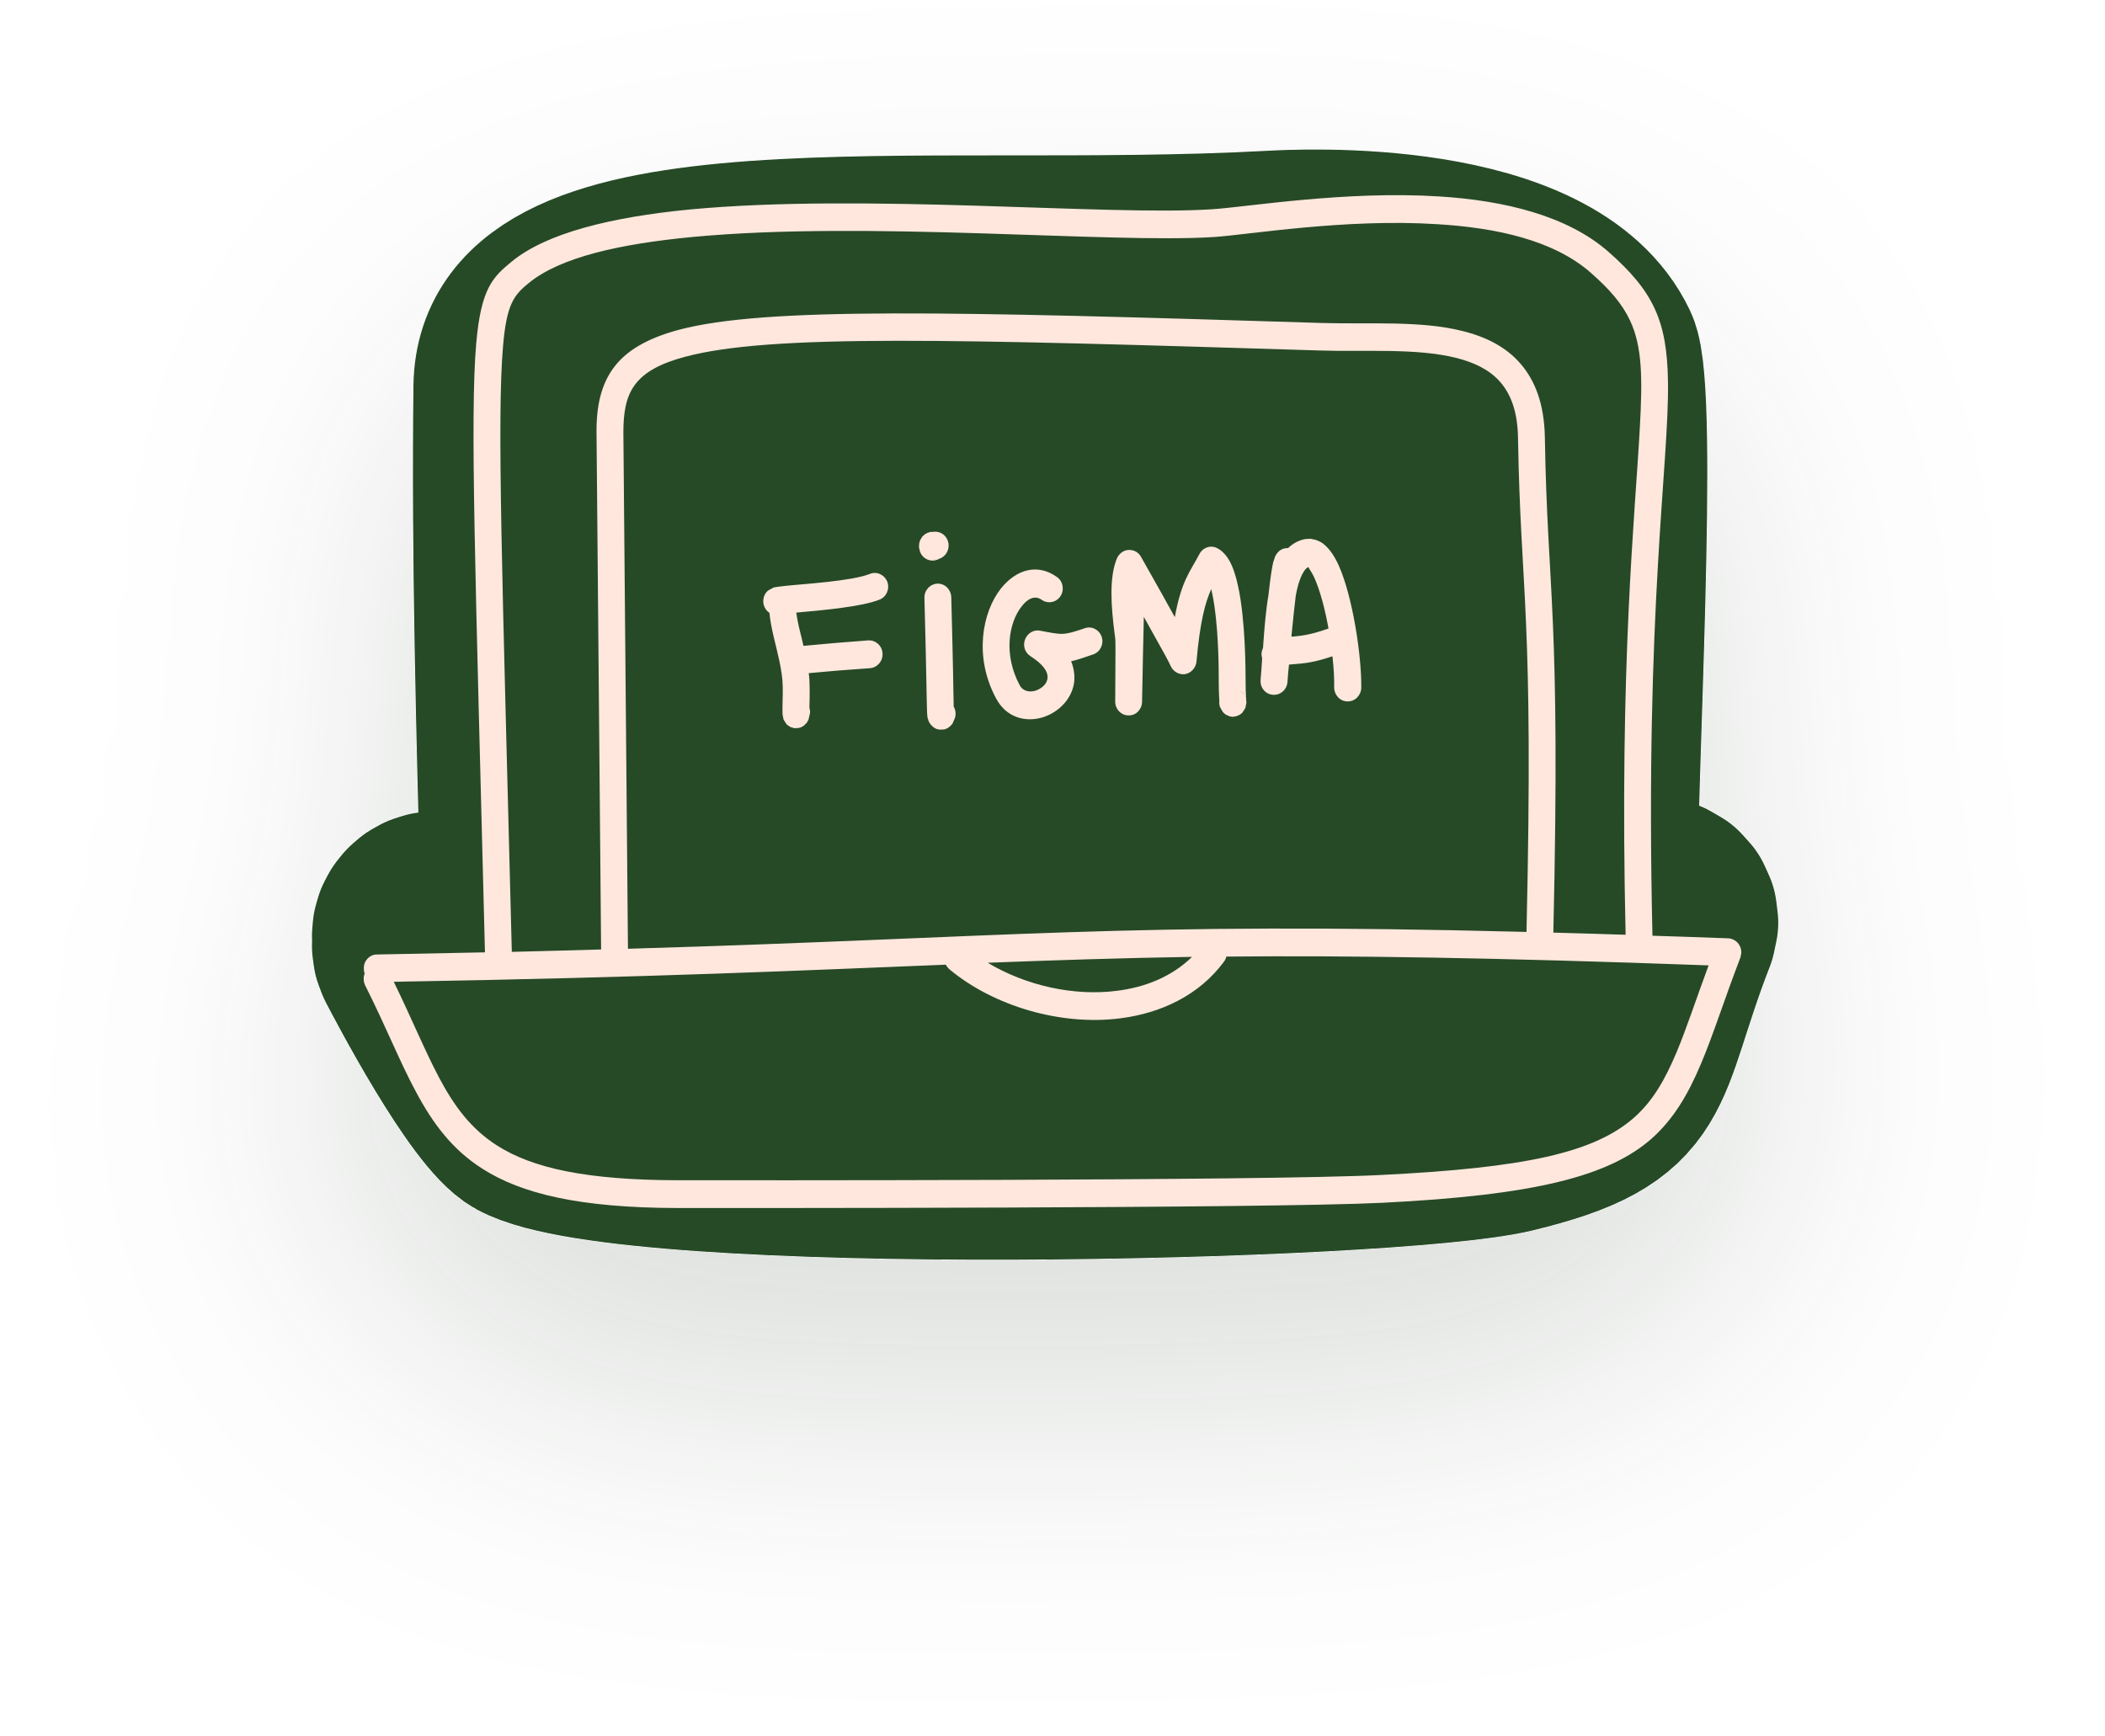
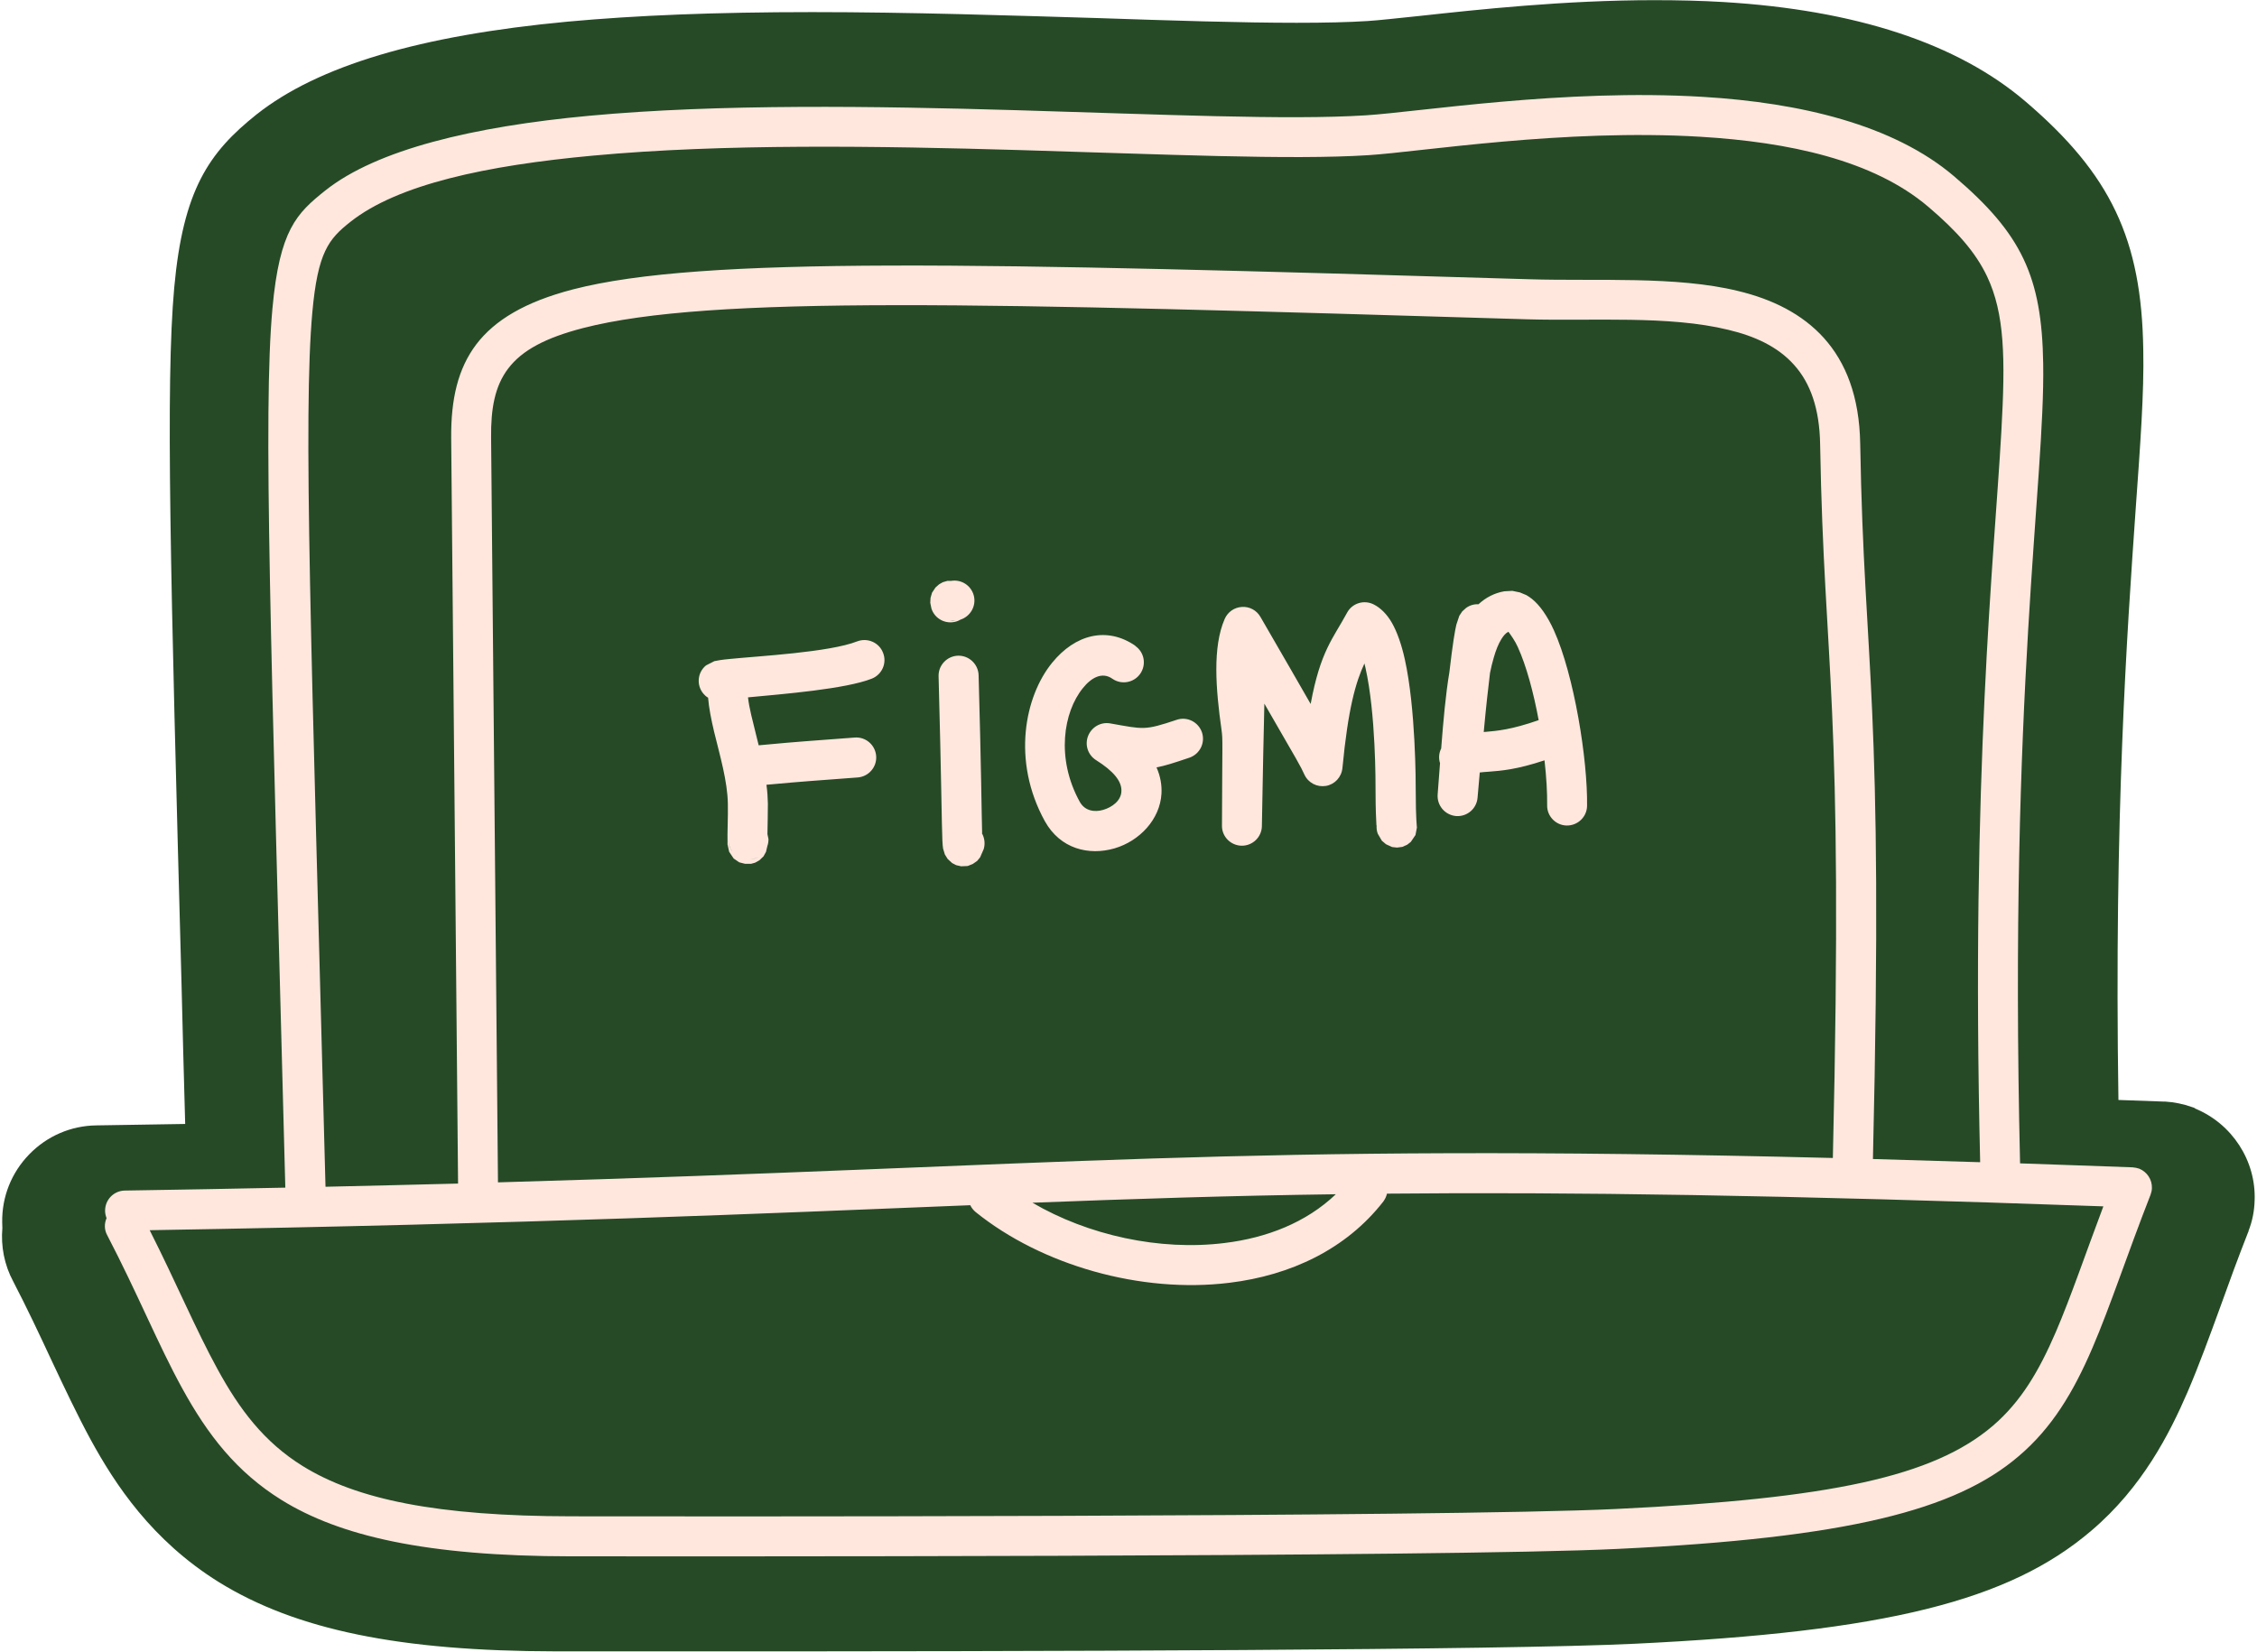
- <svg xmlns="http://www.w3.org/2000/svg" width="57" height="47" viewBox="0 0 57 47" fill="none">
-   <g filter="url(#filter0_d_764_700)">
-     <path fill-rule="evenodd" clip-rule="evenodd" d="M10.956 25.458L10.945 25.355L10.96 25.177L11.008 25.011L11.087 24.862L11.192 24.731L11.319 24.621L11.466 24.538L11.63 24.485L11.808 24.463C12.532 24.453 13.226 24.439 13.89 24.426C13.767 19.778 13.638 15.127 13.693 10.477C13.752 5.484 24.822 7.1 34.432 6.579C35.192 6.538 41.934 6.174 43.504 9.476C44.057 10.645 43.429 21.547 43.48 24.037C43.911 24.052 44.355 24.067 44.811 24.085L45.098 24.144L45.334 24.282L45.511 24.479L45.621 24.722L45.654 24.991L45.594 25.278C44.147 28.983 44.784 29.968 40.894 30.899C37.64 31.676 17.03 32.151 14.102 30.559C13.143 30.038 11.245 26.388 11.041 25.998L10.971 25.812L10.945 25.62L10.956 25.458Z" fill="#264A26" stroke="#264A26" stroke-width="4.996" stroke-miterlimit="2" stroke-linejoin="round" />
-     <path fill-rule="evenodd" clip-rule="evenodd" d="M47.129 25.926C46.691 27.07 46.395 28.015 46.064 28.799C45.71 29.642 45.319 30.304 44.722 30.837C43.57 31.847 41.595 32.368 37.416 32.574C34.254 32.728 19.865 32.715 18.34 32.715C15.692 32.709 14.126 32.329 13.067 31.654C12.246 31.133 11.72 30.426 11.258 29.558C10.821 28.748 10.443 27.784 9.887 26.684C9.84 26.581 9.834 26.466 9.875 26.363C9.858 26.324 9.852 26.279 9.852 26.228C9.846 26.022 10.005 25.849 10.206 25.849C11.241 25.829 12.21 25.81 13.132 25.791C12.872 15.491 12.725 11.241 12.896 9.293C13.026 7.815 13.339 7.506 13.859 7.082C14.799 6.31 16.555 5.879 18.671 5.674C23.412 5.224 30.003 5.854 32.823 5.667C33.798 5.603 36.441 5.159 38.971 5.32C40.732 5.429 42.435 5.841 43.546 6.812C44.776 7.892 45.142 8.695 45.166 10.328C45.201 12.553 44.539 16.455 44.746 25.341C45.408 25.36 46.088 25.386 46.797 25.411C46.839 25.411 46.88 25.424 46.916 25.437C47.063 25.495 47.158 25.643 47.152 25.803C47.146 25.842 47.14 25.881 47.129 25.926ZM10.662 26.588C11.146 27.578 11.501 28.452 11.897 29.198C12.299 29.95 12.742 30.561 13.452 31.018C14.427 31.641 15.887 31.956 18.34 31.963C19.865 31.963 34.224 31.982 37.381 31.821C41.306 31.628 43.168 31.217 44.25 30.265C44.764 29.809 45.089 29.23 45.396 28.504C45.674 27.841 45.928 27.057 46.266 26.144C40.437 25.932 36.5 25.874 33.207 25.906C33.195 25.958 33.172 26.009 33.136 26.054C32.463 26.954 31.446 27.436 30.334 27.578C28.727 27.784 26.912 27.25 25.712 26.253C25.67 26.215 25.635 26.17 25.611 26.125C21.911 26.273 17.643 26.472 10.662 26.588ZM32.279 25.913C30.334 25.945 28.585 26.003 26.746 26.073C27.763 26.684 29.069 26.986 30.246 26.832C31.02 26.736 31.735 26.446 32.279 25.913ZM13.859 25.778C14.711 25.759 15.515 25.733 16.277 25.713L16.153 11.717C16.147 10.997 16.277 10.418 16.614 9.962C16.945 9.512 17.495 9.171 18.376 8.933C20.729 8.31 25.694 8.432 35.797 8.747C37.038 8.785 38.474 8.676 39.603 8.965C40.236 9.12 40.78 9.396 41.17 9.846C41.566 10.303 41.814 10.933 41.832 11.833C41.903 16.128 42.263 16.481 42.062 25.257C42.689 25.27 43.339 25.296 44.019 25.315C43.848 17.934 44.273 13.999 44.403 11.601C44.48 10.226 44.468 9.39 44.143 8.689C43.93 8.232 43.593 7.84 43.073 7.384C42.068 6.503 40.52 6.169 38.929 6.072C36.435 5.911 33.828 6.355 32.87 6.419C30.056 6.599 23.471 5.969 18.736 6.419C16.797 6.606 15.178 6.959 14.315 7.667C13.918 7.988 13.718 8.239 13.623 9.358C13.452 11.299 13.599 15.523 13.859 25.778ZM17.004 25.694C27.343 25.392 30.358 24.955 41.335 25.238C41.536 16.488 41.176 16.128 41.105 11.846C41.093 11.171 40.922 10.688 40.626 10.348C40.331 10.007 39.911 9.814 39.432 9.692C38.344 9.422 36.967 9.531 35.779 9.493C25.788 9.184 20.882 9.043 18.559 9.66C17.879 9.84 17.448 10.078 17.194 10.418C16.945 10.753 16.88 11.183 16.88 11.711L17.004 25.694ZM25.824 19.136C25.877 19.226 25.889 19.336 25.86 19.439L25.794 19.593L25.741 19.657L25.658 19.721L25.57 19.754L25.446 19.76L25.357 19.741L25.286 19.702L25.203 19.625L25.15 19.541L25.115 19.432C25.109 19.4 25.109 19.349 25.103 19.278C25.091 18.982 25.085 18.133 25.032 16.192C25.026 15.986 25.186 15.812 25.387 15.806C25.587 15.8 25.753 15.967 25.759 16.172C25.806 17.934 25.818 18.783 25.824 19.136ZM20.835 16.597C20.805 16.578 20.776 16.552 20.752 16.52C20.622 16.359 20.646 16.121 20.799 15.992L20.953 15.909C20.994 15.902 21.095 15.883 21.237 15.87C21.763 15.812 23.046 15.742 23.554 15.543C23.737 15.465 23.95 15.562 24.027 15.755C24.098 15.947 24.003 16.166 23.82 16.237C23.335 16.436 22.212 16.532 21.562 16.59C21.586 16.79 21.645 17.034 21.71 17.291C21.727 17.355 21.739 17.426 21.757 17.491C22.585 17.413 22.614 17.413 23.507 17.343C23.708 17.33 23.885 17.484 23.897 17.69C23.915 17.896 23.761 18.076 23.566 18.095C22.703 18.159 22.65 18.159 21.899 18.23C21.917 18.352 21.922 18.468 21.922 18.584C21.928 18.776 21.923 18.963 21.917 19.156L21.934 19.252C21.94 19.297 21.929 19.342 21.917 19.381L21.893 19.49L21.846 19.573L21.769 19.651L21.692 19.696L21.621 19.715L21.509 19.721L21.402 19.689L21.302 19.619L21.219 19.49L21.189 19.349C21.183 19.098 21.201 18.841 21.195 18.59C21.189 18.159 21.048 17.664 20.947 17.233C20.894 17.002 20.853 16.79 20.835 16.597ZM21.278 19.483C21.237 19.419 21.207 19.349 21.207 19.265C21.213 19.381 21.255 19.445 21.278 19.483ZM21.769 19.573C21.722 19.606 21.669 19.625 21.609 19.631C21.663 19.625 21.716 19.612 21.769 19.573ZM34.904 17.998C34.886 18.153 34.874 18.307 34.862 18.474C34.845 18.68 34.667 18.834 34.467 18.815C34.266 18.802 34.118 18.622 34.135 18.416V18.41C34.153 18.211 34.165 18.018 34.177 17.825C34.147 17.728 34.159 17.632 34.2 17.548C34.236 17.021 34.277 16.532 34.348 16.115C34.407 15.575 34.449 15.337 34.478 15.221L34.532 15.06L34.585 14.977L34.65 14.912C34.72 14.861 34.797 14.842 34.88 14.842C35.016 14.713 35.17 14.63 35.353 14.597L35.495 14.591L35.637 14.623L35.755 14.675C35.791 14.694 35.826 14.72 35.855 14.745C35.997 14.861 36.139 15.06 36.258 15.33C36.63 16.172 36.872 17.767 36.861 18.628C36.855 18.834 36.689 19.001 36.488 18.995C36.287 18.995 36.127 18.821 36.127 18.616C36.133 18.384 36.116 18.088 36.08 17.773C35.572 17.947 35.294 17.966 35.058 17.985C35.004 17.992 34.957 17.992 34.904 17.998ZM35.974 17.021C35.879 16.5 35.749 15.999 35.59 15.645C35.542 15.536 35.459 15.414 35.424 15.356C35.371 15.388 35.33 15.433 35.294 15.497C35.235 15.587 35.193 15.71 35.152 15.845C35.128 15.935 35.105 16.031 35.087 16.134C35.052 16.404 35.016 16.764 34.969 17.24C34.981 17.24 34.992 17.24 35.004 17.24C35.217 17.22 35.471 17.201 35.974 17.021ZM25.262 14.405C25.451 14.372 25.629 14.488 25.676 14.681C25.724 14.874 25.617 15.073 25.434 15.131C25.416 15.144 25.387 15.157 25.363 15.163C25.174 15.227 24.967 15.118 24.908 14.925L24.884 14.816L24.89 14.72L24.914 14.63L24.979 14.527L25.044 14.469L25.115 14.43L25.197 14.405H25.262ZM25.351 15.144L25.245 15.15C25.286 15.15 25.316 15.15 25.351 15.144ZM28.62 15.626C28.786 15.742 28.827 15.98 28.715 16.147C28.597 16.32 28.372 16.359 28.206 16.243C28.017 16.108 27.816 16.224 27.669 16.417C27.308 16.867 27.172 17.735 27.609 18.551C27.698 18.725 27.881 18.751 28.035 18.706C28.194 18.654 28.354 18.532 28.366 18.358C28.378 18.166 28.224 17.979 27.899 17.767C27.751 17.671 27.692 17.484 27.757 17.317C27.822 17.15 27.987 17.047 28.159 17.079C28.774 17.195 28.78 17.214 29.371 17.015C29.56 16.944 29.767 17.053 29.832 17.246C29.897 17.445 29.791 17.658 29.602 17.722C29.33 17.818 29.152 17.876 29.004 17.908C29.075 18.082 29.099 18.249 29.093 18.397C29.069 18.886 28.691 19.284 28.236 19.426C27.775 19.567 27.249 19.439 26.971 18.911C26.362 17.78 26.604 16.571 27.101 15.941C27.52 15.414 28.1 15.253 28.62 15.626ZM33.018 18.995C33.012 18.898 33.001 18.693 33.001 18.371C33.001 18.198 33.006 16.899 32.817 16.038C32.811 16.012 32.805 15.98 32.799 15.954C32.64 16.308 32.498 16.803 32.398 17.921C32.38 18.088 32.255 18.224 32.096 18.256C31.93 18.281 31.771 18.191 31.7 18.037C31.623 17.87 31.605 17.838 30.973 16.706C30.961 17.24 30.943 17.985 30.925 19.001C30.925 19.001 30.925 19.001 30.925 19.008C30.92 19.213 30.76 19.381 30.559 19.374C30.358 19.374 30.198 19.207 30.198 19.001C30.198 18.995 30.198 18.995 30.198 18.995C30.204 17.394 30.216 17.394 30.187 17.201C30.086 16.43 30.027 15.645 30.246 15.118C30.305 14.99 30.423 14.9 30.559 14.893C30.701 14.887 30.831 14.957 30.896 15.079C31.322 15.832 31.611 16.346 31.812 16.713C31.995 15.716 32.226 15.485 32.48 15.002C32.575 14.822 32.794 14.752 32.965 14.848C33.089 14.912 33.202 15.028 33.296 15.195C33.391 15.369 33.467 15.6 33.526 15.877C33.727 16.796 33.728 18.185 33.728 18.371C33.728 18.86 33.751 19.014 33.751 19.034L33.721 19.175L33.639 19.304L33.574 19.355L33.485 19.394L33.385 19.413L33.296 19.4L33.184 19.349L33.113 19.284L33.036 19.149C33.018 19.098 33.012 19.046 33.018 18.995ZM33.58 18.712C33.645 18.757 33.698 18.815 33.721 18.898C33.692 18.802 33.639 18.744 33.58 18.712Z" fill="#FFE7DE" />
-   </g>
-   <defs>
-     <filter id="filter0_d_764_700" x="0.447" y="0.049" width="55.704" height="46.066" filterUnits="userSpaceOnUse" color-interpolation-filters="sRGB">
-       <feFlood flood-opacity="0" result="BackgroundImageFix" />
-       <feColorMatrix in="SourceAlpha" type="matrix" values="0 0 0 0 0 0 0 0 0 0 0 0 0 0 0 0 0 0 127 0" result="hardAlpha" />
-       <feOffset dy="4" />
-       <feGaussianBlur stdDeviation="4" />
-       <feComposite in2="hardAlpha" operator="out" />
-       <feColorMatrix type="matrix" values="0 0 0 0 0.119 0 0 0 0 0.204 0 0 0 0 0.119 0 0 0 0.16 0" />
-       <feBlend mode="normal" in2="BackgroundImageFix" result="effect1_dropShadow_764_700" />
-       <feBlend mode="normal" in="SourceGraphic" in2="effect1_dropShadow_764_700" result="shape" />
-     </filter>
-   </defs>
+ <svg xmlns="http://www.w3.org/2000/svg" width="41" height="30" viewBox="0 0 41 30" fill="none">
+   <path d="M39.877 20.134L39.847 20.121L39.816 20.111C39.659 20.055 39.497 20.023 39.33 20.012H39.295C39.019 20.002 38.751 19.991 38.483 19.983C38.403 14.809 38.639 11.498 38.796 9.25C38.881 8.066 38.95 7.131 38.934 6.356C38.905 4.346 38.342 3.165 36.794 1.843C35.56 0.789 33.712 0.181 31.309 0.037C30.911 0.013 30.489 0.003 30.051 0.003C28.416 0.003 26.839 0.175 25.793 0.289C25.397 0.329 25.057 0.369 24.842 0.382C24.5 0.404 24.078 0.414 23.555 0.414C22.551 0.414 21.29 0.374 19.96 0.329C18.351 0.281 16.53 0.22 14.756 0.22C12.983 0.22 11.557 0.279 10.312 0.393C7.623 0.645 5.778 1.195 4.66 2.079C3.792 2.772 3.327 3.449 3.165 5.225C3.006 6.977 3.096 10.399 3.298 17.896C3.316 18.69 3.34 19.529 3.364 20.419C2.841 20.429 2.302 20.437 1.75 20.445C1.288 20.451 0.853 20.639 0.531 20.971C0.208 21.303 0.032 21.743 0.04 22.208C0.04 22.24 0.043 22.277 0.043 22.309C0.014 22.641 0.078 22.978 0.239 23.278C0.494 23.769 0.717 24.244 0.93 24.701C1.171 25.213 1.4 25.699 1.649 26.158C2.09 26.963 2.754 27.982 3.975 28.742C5.377 29.61 7.264 29.997 10.094 30H12.324C18.927 30.003 27.303 29.979 29.695 29.862C34.246 29.644 36.497 29.087 37.994 27.805C38.918 27.019 39.412 26.044 39.739 25.288C39.946 24.805 40.139 24.276 40.344 23.713C40.495 23.291 40.654 22.856 40.84 22.383L40.846 22.373V22.362C40.917 22.181 40.952 21.996 40.957 21.807C40.984 21.088 40.548 20.413 39.871 20.137L39.877 20.134Z" fill="#264A26" />
+   <path fill-rule="evenodd" clip-rule="evenodd" d="M20.623 11.735C20.788 11.849 20.828 12.074 20.714 12.239C20.6 12.403 20.374 12.446 20.209 12.332C20.021 12.199 19.824 12.311 19.673 12.499C19.317 12.934 19.179 13.779 19.615 14.567C19.708 14.735 19.886 14.758 20.04 14.713C20.204 14.665 20.363 14.546 20.371 14.379C20.382 14.196 20.231 14.01 19.909 13.808C19.763 13.715 19.702 13.532 19.766 13.37C19.83 13.208 19.997 13.112 20.167 13.142C20.78 13.25 20.785 13.274 21.372 13.078C21.563 13.011 21.768 13.115 21.834 13.303C21.898 13.495 21.797 13.699 21.606 13.765C21.332 13.858 21.157 13.914 21.009 13.941C21.083 14.108 21.107 14.27 21.099 14.419C21.072 14.886 20.701 15.279 20.247 15.412C19.782 15.547 19.262 15.425 18.98 14.918C18.375 13.819 18.616 12.648 19.113 12.04C19.53 11.527 20.108 11.373 20.629 11.735H20.623ZM25.004 14.995C24.999 14.904 24.988 14.703 24.988 14.395C24.988 14.225 24.993 12.969 24.805 12.133C24.8 12.106 24.792 12.08 24.786 12.053C24.627 12.393 24.489 12.873 24.386 13.954C24.369 14.119 24.247 14.251 24.085 14.278C23.924 14.304 23.764 14.222 23.695 14.071C23.621 13.909 23.6 13.877 22.968 12.783C22.957 13.298 22.939 14.018 22.923 15.003C22.923 15.003 22.923 15.005 22.923 15.008C22.92 15.207 22.755 15.366 22.556 15.364C22.357 15.361 22.195 15.199 22.198 15V14.995C22.203 13.45 22.216 13.45 22.19 13.261C22.084 12.512 22.025 11.753 22.248 11.243C22.304 11.116 22.424 11.034 22.562 11.026C22.7 11.018 22.827 11.087 22.896 11.206C23.316 11.934 23.608 12.435 23.809 12.789C23.987 11.822 24.218 11.599 24.47 11.132C24.563 10.957 24.781 10.89 24.959 10.983C25.078 11.044 25.195 11.156 25.288 11.32C25.381 11.485 25.461 11.713 25.519 11.976C25.718 12.871 25.718 14.214 25.718 14.395C25.718 14.865 25.739 15.019 25.739 15.034L25.713 15.17L25.628 15.295L25.564 15.345L25.477 15.385L25.378 15.398L25.288 15.388L25.177 15.337L25.102 15.273L25.028 15.146C25.009 15.096 25.004 15.045 25.007 14.995H25.004ZM17.361 11.267L17.257 11.275C17.297 11.278 17.331 11.275 17.361 11.267ZM17.276 10.553C17.462 10.521 17.642 10.635 17.69 10.821C17.738 11.007 17.629 11.198 17.448 11.257C17.427 11.27 17.403 11.28 17.377 11.289C17.186 11.35 16.981 11.246 16.92 11.055L16.899 10.951L16.904 10.861L16.931 10.768L16.994 10.673L17.061 10.614L17.127 10.577L17.209 10.553H17.276ZM17.836 15.135C17.884 15.22 17.9 15.324 17.87 15.425L17.804 15.576L17.751 15.64L17.671 15.696L17.578 15.733L17.459 15.738L17.369 15.717L17.297 15.68L17.215 15.605L17.164 15.523L17.132 15.417C17.127 15.388 17.122 15.34 17.119 15.268C17.106 14.984 17.101 14.164 17.05 12.284C17.045 12.085 17.204 11.918 17.403 11.912C17.602 11.907 17.77 12.064 17.777 12.265C17.825 13.967 17.831 14.79 17.841 15.135H17.836ZM13.793 15.555C13.747 15.587 13.692 15.605 13.636 15.611C13.686 15.608 13.742 15.592 13.793 15.555ZM13.304 15.467C13.259 15.409 13.232 15.335 13.232 15.258C13.232 15.369 13.277 15.435 13.304 15.467ZM12.861 12.674C12.829 12.656 12.8 12.629 12.776 12.6C12.648 12.446 12.669 12.215 12.826 12.088L12.977 12.011C13.023 12 13.121 11.984 13.262 11.971C13.787 11.918 15.064 11.851 15.571 11.652C15.757 11.581 15.97 11.671 16.041 11.859C16.116 12.045 16.023 12.255 15.837 12.329C15.359 12.518 14.233 12.608 13.588 12.669C13.609 12.863 13.673 13.097 13.734 13.346C13.75 13.41 13.766 13.476 13.782 13.54C14.608 13.463 14.634 13.468 15.526 13.399C15.725 13.383 15.9 13.532 15.916 13.734C15.932 13.933 15.781 14.108 15.582 14.124C14.722 14.19 14.674 14.188 13.923 14.257C13.939 14.373 13.947 14.488 13.949 14.597C13.949 14.782 13.944 14.968 13.941 15.154L13.96 15.244C13.96 15.289 13.954 15.332 13.939 15.372L13.915 15.475L13.87 15.557L13.795 15.629L13.718 15.672L13.644 15.693H13.535L13.429 15.666L13.328 15.597L13.246 15.475L13.216 15.34C13.211 15.096 13.227 14.849 13.222 14.604C13.216 14.188 13.073 13.71 12.972 13.293C12.919 13.067 12.877 12.857 12.863 12.674H12.861ZM27.951 13.083C27.858 12.584 27.728 12.096 27.571 11.753C27.523 11.644 27.439 11.527 27.401 11.477C27.348 11.504 27.311 11.551 27.274 11.61C27.218 11.7 27.173 11.814 27.136 11.944C27.109 12.032 27.088 12.125 27.067 12.226C27.035 12.489 26.995 12.839 26.953 13.298C26.963 13.296 26.974 13.296 26.985 13.296C27.197 13.277 27.449 13.258 27.951 13.083ZM26.881 14.034C26.868 14.18 26.855 14.331 26.841 14.49C26.825 14.692 26.65 14.841 26.448 14.825C26.249 14.806 26.101 14.634 26.116 14.432C26.132 14.238 26.146 14.05 26.159 13.864C26.13 13.773 26.14 13.678 26.18 13.598C26.22 13.083 26.262 12.611 26.329 12.212C26.39 11.687 26.43 11.453 26.456 11.347L26.509 11.188L26.562 11.108L26.629 11.047C26.698 10.996 26.777 10.973 26.857 10.978C26.993 10.853 27.149 10.773 27.327 10.742L27.473 10.734L27.611 10.763L27.731 10.813C27.765 10.835 27.8 10.856 27.831 10.882C27.97 10.994 28.108 11.188 28.227 11.45C28.596 12.265 28.843 13.808 28.83 14.642C28.827 14.841 28.66 15 28.461 14.997C28.262 14.995 28.1 14.827 28.105 14.628C28.108 14.403 28.092 14.119 28.057 13.813C27.545 13.983 27.271 14.002 27.038 14.02C26.982 14.023 26.931 14.028 26.878 14.034H26.881ZM24.269 21.696C22.333 21.722 20.589 21.78 18.755 21.85C19.766 22.442 21.067 22.728 22.243 22.582C23.01 22.489 23.727 22.211 24.266 21.696H24.269ZM9.046 21.48C19.346 21.186 22.355 20.766 33.295 21.037C33.494 12.566 33.136 12.223 33.064 8.076C33.054 7.423 32.886 6.956 32.589 6.627C32.292 6.295 31.875 6.106 31.397 5.992C30.314 5.727 28.941 5.835 27.755 5.801C17.799 5.501 12.906 5.363 10.591 5.96C9.916 6.135 9.484 6.361 9.231 6.696C8.985 7.019 8.916 7.434 8.921 7.946L9.046 21.48ZM5.91 21.56C6.757 21.542 7.559 21.52 8.321 21.502L8.196 7.954C8.191 7.25 8.318 6.696 8.655 6.252C8.987 5.819 9.531 5.485 10.41 5.257C12.755 4.651 17.706 4.771 27.778 5.073C29.013 5.111 30.444 5.01 31.572 5.286C32.201 5.437 32.74 5.705 33.133 6.141C33.526 6.579 33.778 7.195 33.792 8.065C33.863 12.22 34.224 12.563 34.023 21.056C34.647 21.074 35.294 21.093 35.971 21.114C35.801 13.973 36.226 10.158 36.356 7.837C36.431 6.507 36.417 5.697 36.096 5.02C35.886 4.58 35.547 4.197 35.029 3.757C34.028 2.904 32.483 2.581 30.898 2.485C28.41 2.334 25.816 2.758 24.858 2.819C22.052 3 15.489 2.389 10.774 2.827C8.839 3.005 7.224 3.348 6.362 4.033C5.969 4.343 5.772 4.585 5.674 5.671C5.504 7.548 5.653 11.639 5.913 21.56H5.91ZM2.719 22.349C3.202 23.304 3.555 24.151 3.951 24.873C4.349 25.601 4.793 26.196 5.499 26.634C6.476 27.239 7.931 27.544 10.376 27.547C11.894 27.55 26.209 27.566 29.353 27.414C33.263 27.226 35.119 26.825 36.2 25.904C36.715 25.463 37.041 24.903 37.344 24.202C37.62 23.559 37.875 22.803 38.209 21.916C32.398 21.709 28.477 21.653 25.195 21.685C25.185 21.735 25.161 21.783 25.129 21.828C24.452 22.697 23.443 23.169 22.336 23.304C20.727 23.503 18.922 22.986 17.724 22.02C17.682 21.985 17.647 21.942 17.626 21.895C13.941 22.043 9.683 22.232 2.724 22.349H2.719ZM39.067 21.703C38.634 22.811 38.337 23.727 38.01 24.488C37.66 25.303 37.27 25.946 36.669 26.456C35.52 27.438 33.558 27.94 29.387 28.139C26.239 28.293 11.894 28.274 10.373 28.274C7.734 28.272 6.168 27.903 5.114 27.25C4.296 26.742 3.773 26.066 3.311 25.224C2.878 24.438 2.501 23.503 1.947 22.439C1.893 22.341 1.893 22.227 1.936 22.131C1.92 22.088 1.909 22.043 1.909 21.998C1.907 21.797 2.066 21.632 2.268 21.629C3.295 21.613 4.264 21.595 5.183 21.576C4.923 11.604 4.777 7.492 4.949 5.604C5.079 4.173 5.39 3.876 5.908 3.462C6.847 2.716 8.597 2.299 10.705 2.103C15.428 1.665 22.001 2.275 24.81 2.095C25.782 2.034 28.416 1.606 30.94 1.76C32.695 1.866 34.394 2.262 35.499 3.204C36.728 4.25 37.092 5.028 37.116 6.608C37.15 8.761 36.492 12.534 36.696 21.135C37.352 21.159 38.032 21.18 38.74 21.207C38.78 21.21 38.82 21.218 38.86 21.231C39.003 21.289 39.096 21.43 39.091 21.584C39.091 21.624 39.08 21.664 39.067 21.703Z" fill="#FFE7DE" />
</svg>
